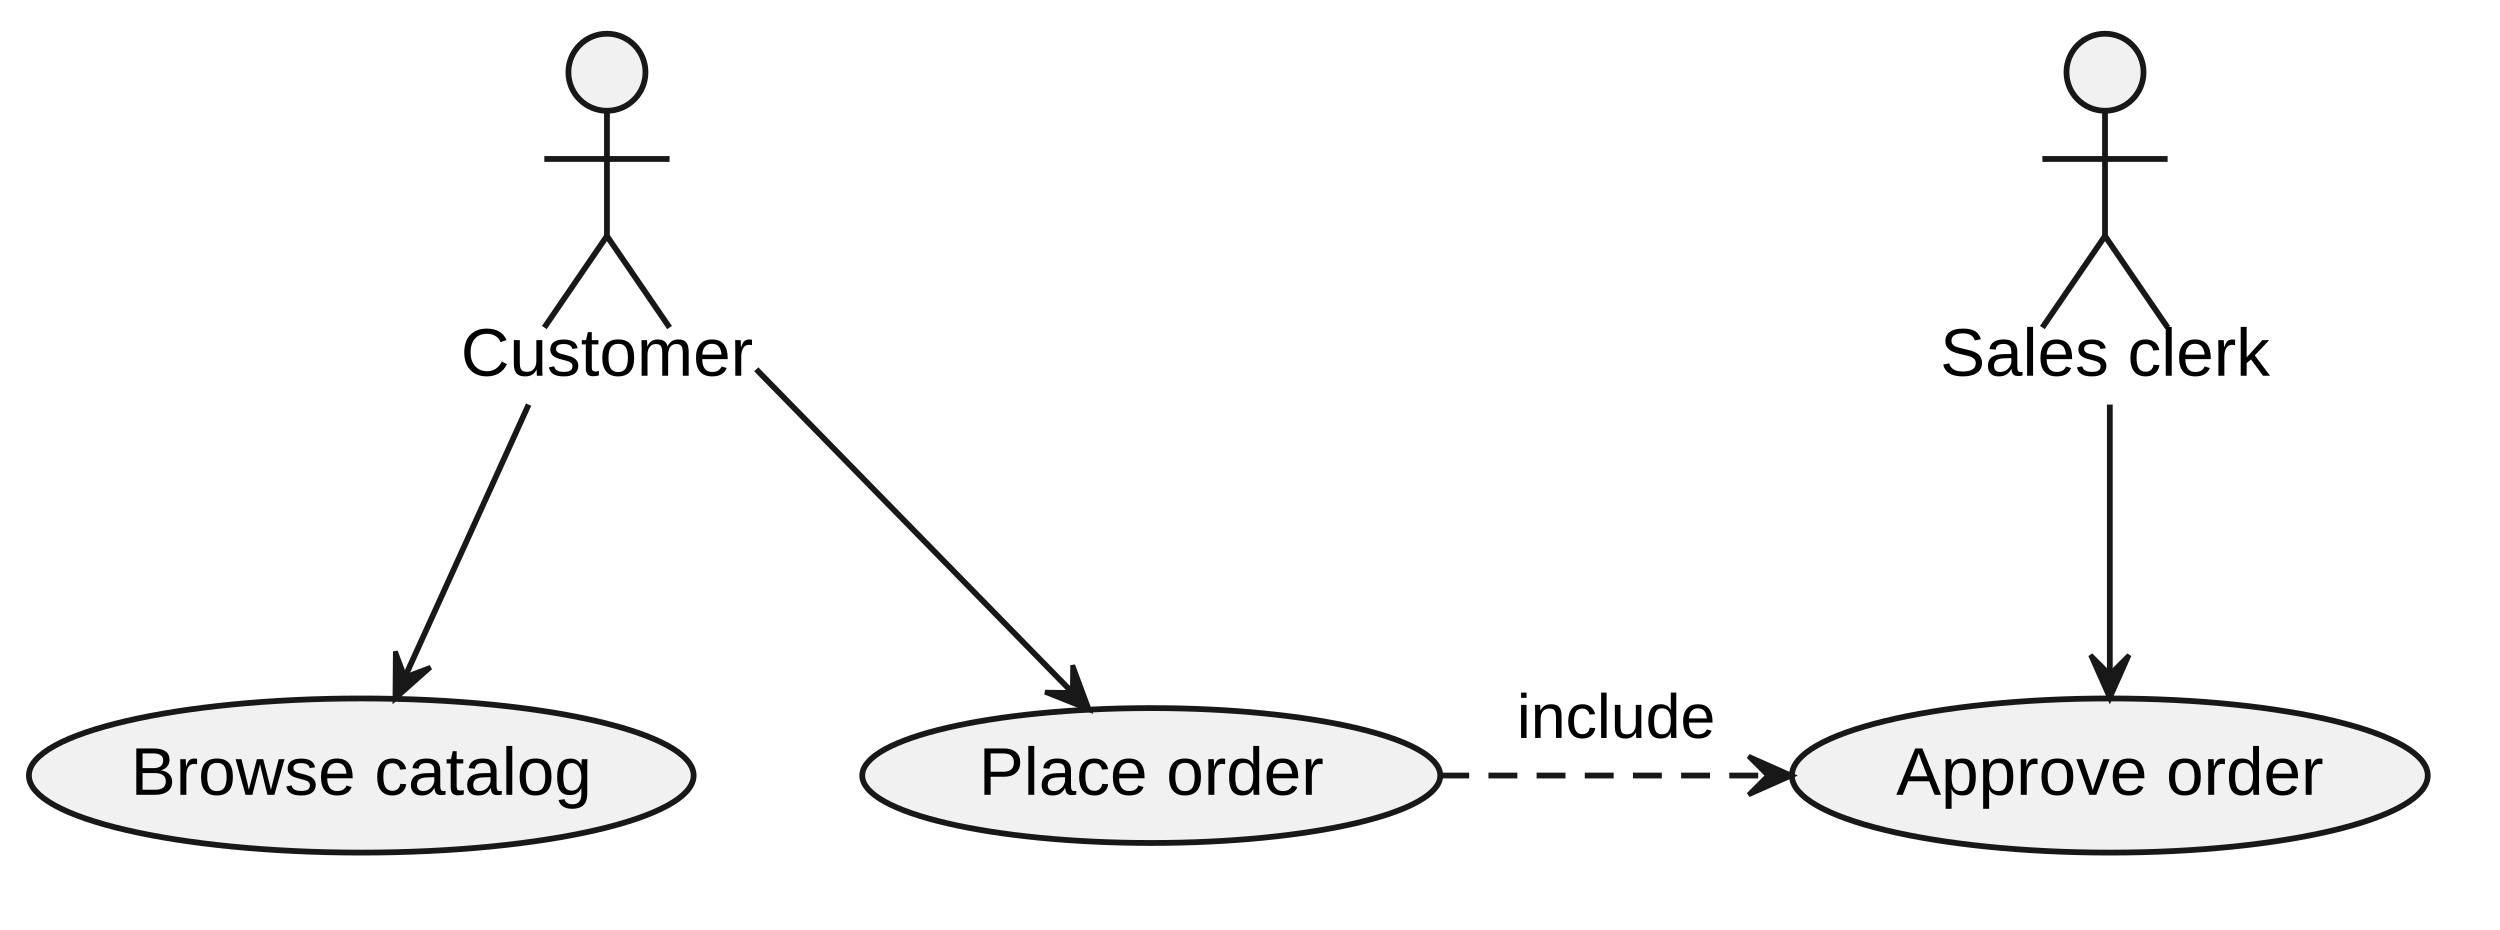
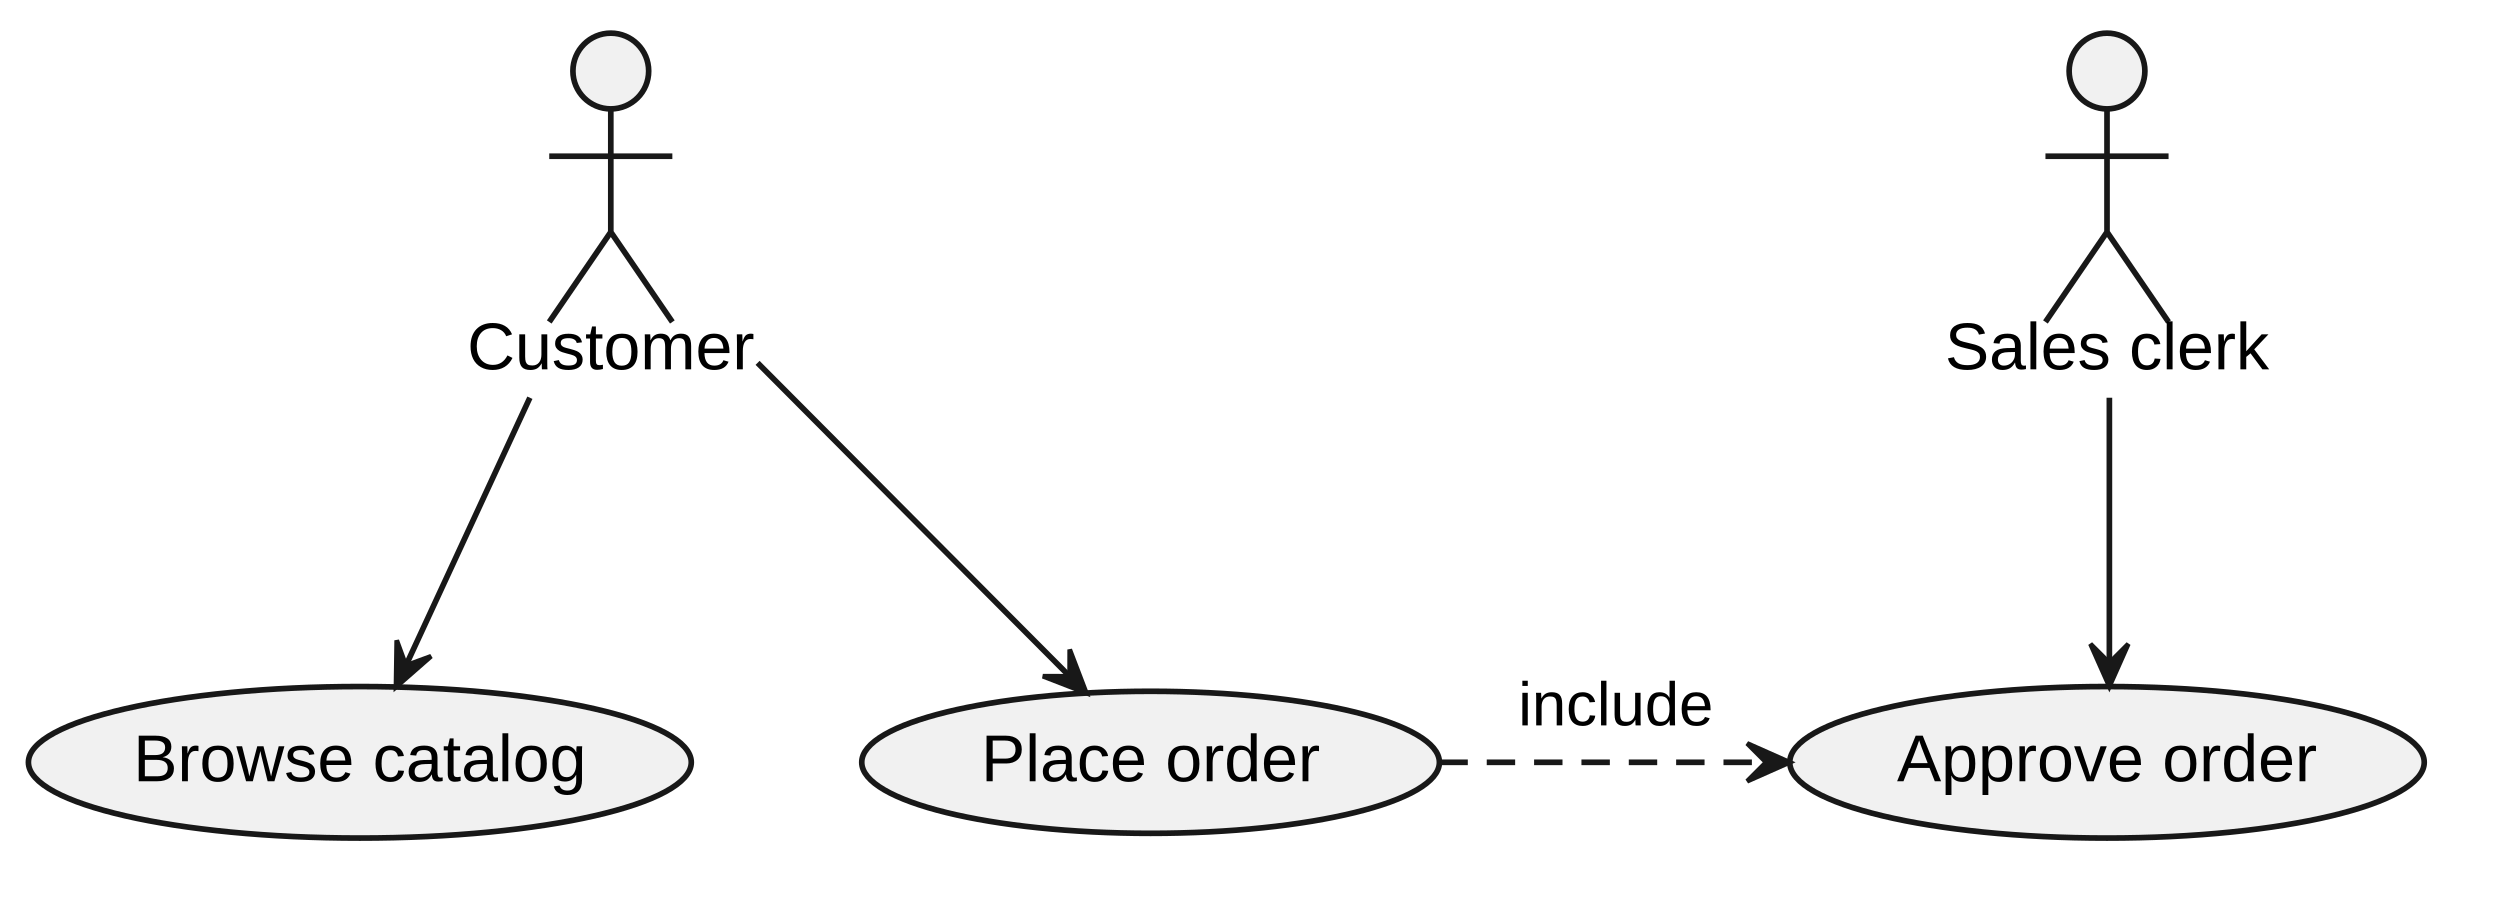
- <svg xmlns="http://www.w3.org/2000/svg" width="519" height="193" viewBox="-6 -6 519 193" role="img" aria-label="Use case diagram">
+ <svg xmlns="http://www.w3.org/2000/svg" width="528" height="193" viewBox="-6 -6 528 193" role="img" aria-label="Use case diagram">
  <style>svg{font-family:Arial, sans-serif;font-size:13px;background:transparent}
.class-node &gt; rect,.class-node &gt; line{stroke:#181818;stroke-width:1.2}
.relation{stroke:#181818;stroke-width:1.2}
.relation-decoration{stroke-width:1;stroke-linejoin:miter}
.class-node &gt; line,.relation{fill:none}
.class-title{fill:#000000}
.class-stereotype{font-style:italic}
.class-spot{text-anchor:middle;font-size:12px;font-weight:bold;fill:#000000}
.usecase-title{fill:#000000;text-anchor:middle}
.usecase-stereotype{text-anchor:middle;font-style:italic}
.member{fill:#000000}
.relation-label{text-anchor:middle;font-size:13px}</style>
  <style>.package path,.package line{stroke:#181818;stroke-width:1.2}.package-title{fill:#000000;font-weight:bold}.package-stereotype{fill:#000000;font-style:italic}.class-note rect,.class-note path{stroke:#181818;stroke-width:1.2}.note-text{fill:#000000;font-size:13px}</style>
  <g class="actor-node" data-code="Customer">
-     <circle cx="120" cy="9" r="8" style="fill:#F1F1F1;stroke:#181818;stroke-width:1.2" />
-     <path d="M 120 17 L 120 43 M 107 27 L 133 27 M 120 43 L 107 62 M 120 43 L 133 62" style="fill:none;stroke:#181818;stroke-width:1.2" />
-     <text x="120" y="72" text-anchor="start" font-size="14px" font-family="Arial, sans-serif" textLength="61" lengthAdjust="spacing" fill="#000000" class="usecase-title">Customer</text>
+     <circle cx="123" cy="9" r="8" style="fill:#F1F1F1;stroke:#181818;stroke-width:1.2" />
+     <path d="M 123 17 L 123 43 M 110 27 L 136 27 M 123 43 L 110 62 M 123 43 L 136 62" style="fill:none;stroke:#181818;stroke-width:1.2" />
+     <text x="123" y="72" text-anchor="start" font-size="14px" font-family="Arial, sans-serif" textLength="61" lengthAdjust="spacing" fill="#000000" class="usecase-title">Customer</text>
  </g>
  <g class="usecase-node" data-code="Browse catalog">
-     <ellipse cx="69" cy="155" rx="69" ry="16" style="fill:#F1F1F1;stroke:#181818;stroke-width:1.2" />
-     <text x="69" y="159" text-anchor="start" font-size="14px" font-family="Arial, sans-serif" textLength="92" lengthAdjust="spacing" fill="#000000" class="usecase-title">Browse catalog</text>
+     <ellipse cx="70" cy="155" rx="70" ry="16" style="fill:#F1F1F1;stroke:#181818;stroke-width:1.2" />
+     <text x="70" y="159" text-anchor="start" font-size="14px" font-family="Arial, sans-serif" textLength="96" lengthAdjust="spacing" fill="#000000" class="usecase-title">Browse catalog</text>
  </g>
  <g class="usecase-node" data-code="Place order">
-     <ellipse cx="233" cy="155" rx="60" ry="14" style="fill:#F1F1F1;stroke:#181818;stroke-width:1.2" />
-     <text x="233" y="159" text-anchor="start" font-size="14px" font-family="Arial, sans-serif" textLength="68" lengthAdjust="spacing" fill="#000000" class="usecase-title">Place order</text>
+     <ellipse cx="237" cy="155" rx="61" ry="15" style="fill:#F1F1F1;stroke:#181818;stroke-width:1.2" />
+     <text x="237" y="159" text-anchor="start" font-size="14px" font-family="Arial, sans-serif" textLength="72" lengthAdjust="spacing" fill="#000000" class="usecase-title">Place order</text>
  </g>
  <g class="actor-node" data-code="Sales clerk">
-     <circle cx="431" cy="9" r="8" style="fill:#F1F1F1;stroke:#181818;stroke-width:1.2" />
-     <path d="M 431 17 L 431 43 M 418 27 L 444 27 M 431 43 L 418 62 M 431 43 L 444 62" style="fill:none;stroke:#181818;stroke-width:1.2" />
-     <text x="431" y="72" text-anchor="start" font-size="14px" font-family="Arial, sans-serif" textLength="65" lengthAdjust="spacing" fill="#000000" class="usecase-title">Sales clerk</text>
+     <circle cx="439" cy="9" r="8" style="fill:#F1F1F1;stroke:#181818;stroke-width:1.2" />
+     <path d="M 439 17 L 439 43 M 426 27 L 452 27 M 439 43 L 426 62 M 439 43 L 452 62" style="fill:none;stroke:#181818;stroke-width:1.2" />
+     <text x="439" y="72" text-anchor="start" font-size="14px" font-family="Arial, sans-serif" textLength="69" lengthAdjust="spacing" fill="#000000" class="usecase-title">Sales clerk</text>
  </g>
  <g class="usecase-node" data-code="Approve order">
-     <ellipse cx="432" cy="155" rx="66" ry="16" style="fill:#F1F1F1;stroke:#181818;stroke-width:1.2" />
-     <text x="432" y="159" text-anchor="start" font-size="14px" font-family="Arial, sans-serif" textLength="85" lengthAdjust="spacing" fill="#000000" class="usecase-title">Approve order</text>
+     <ellipse cx="439" cy="155" rx="67" ry="16" style="fill:#F1F1F1;stroke:#181818;stroke-width:1.2" />
+     <text x="439" y="159" text-anchor="start" font-size="14px" font-family="Arial, sans-serif" textLength="89" lengthAdjust="spacing" fill="#000000" class="usecase-title">Approve order</text>
  </g>
-   <path d="M 103.742 78 C 94.419 98.53 85.102 119.044 78.068 134.533" style="stroke:#181818" class="relation" />
-   <path d="M 76.001 139.085 L 83.364 132.545 L 78.068 134.533 L 76.08 129.237 Z" style="fill:#181818;stroke:#181818;stroke-width:1" class="relation-decoration" />
-   <path d="M 151 70.67 C 173.274 93.44 200.027 120.791 216.629 137.763" style="stroke:#181818" class="relation" />
-   <path d="M 220.125 141.338 L 216.691 132.107 L 216.629 137.763 L 210.972 137.701 Z" style="fill:#181818;stroke:#181818;stroke-width:1" class="relation-decoration" />
-   <path d="M 432 78 C 432 98.79 432 118.54 432 134" style="stroke:#181818" class="relation" />
-   <path d="M 432 139 L 436 130 L 432 134 L 428 130 Z" style="fill:#181818;stroke:#181818;stroke-width:1" class="relation-decoration" />
-   <line x1="293" y1="155" x2="361" y2="155" style="stroke:#181818;stroke-dasharray:6 4" class="relation" />
-   <path d="M 366 155 L 357 151 L 361 155 L 357 159 Z" style="fill:#181818;stroke:#181818;stroke-width:1" class="relation-decoration" />
-   <text x="329.5" y="147.2" text-anchor="middle" font-size="13px" font-family="Arial, sans-serif" textLength="39" lengthAdjust="spacing" fill="#000000" class="relation-label">include</text>
+   <path d="M 105.91 78 C 96.408 98.53 86.905 119.059 79.736 134.547" style="stroke:#181818" class="relation" />
+   <path d="M 77.635 139.085 L 85.046 132.598 L 79.736 134.547 L 77.786 129.237 Z" style="fill:#181818;stroke:#181818;stroke-width:1" class="relation-decoration" />
+   <path d="M 154 70.634 C 176.552 93.284 202.79 119.637 219.909 136.832" style="stroke:#181818" class="relation" />
+   <path d="M 223.437 140.375 L 219.922 131.175 L 219.909 136.832 L 214.253 136.82 Z" style="fill:#181818;stroke:#181818;stroke-width:1" class="relation-decoration" />
+   <path d="M 439.5 78 C 439.5 98.79 439.5 118.54 439.5 134" style="stroke:#181818" class="relation" />
+   <path d="M 439.5 139 L 443.5 130 L 439.5 134 L 435.5 130 Z" style="fill:#181818;stroke:#181818;stroke-width:1" class="relation-decoration" />
+   <line x1="298" y1="155" x2="367" y2="155" style="stroke:#181818;stroke-dasharray:6 4" class="relation" />
+   <path d="M 372 155 L 363 151 L 367 155 L 363 159 Z" style="fill:#181818;stroke:#181818;stroke-width:1" class="relation-decoration" />
+   <text x="335.25" y="147.2" text-anchor="middle" font-size="13px" font-family="Arial, sans-serif" textLength="39" lengthAdjust="spacing" fill="#000000" class="relation-label">include</text>
</svg>
